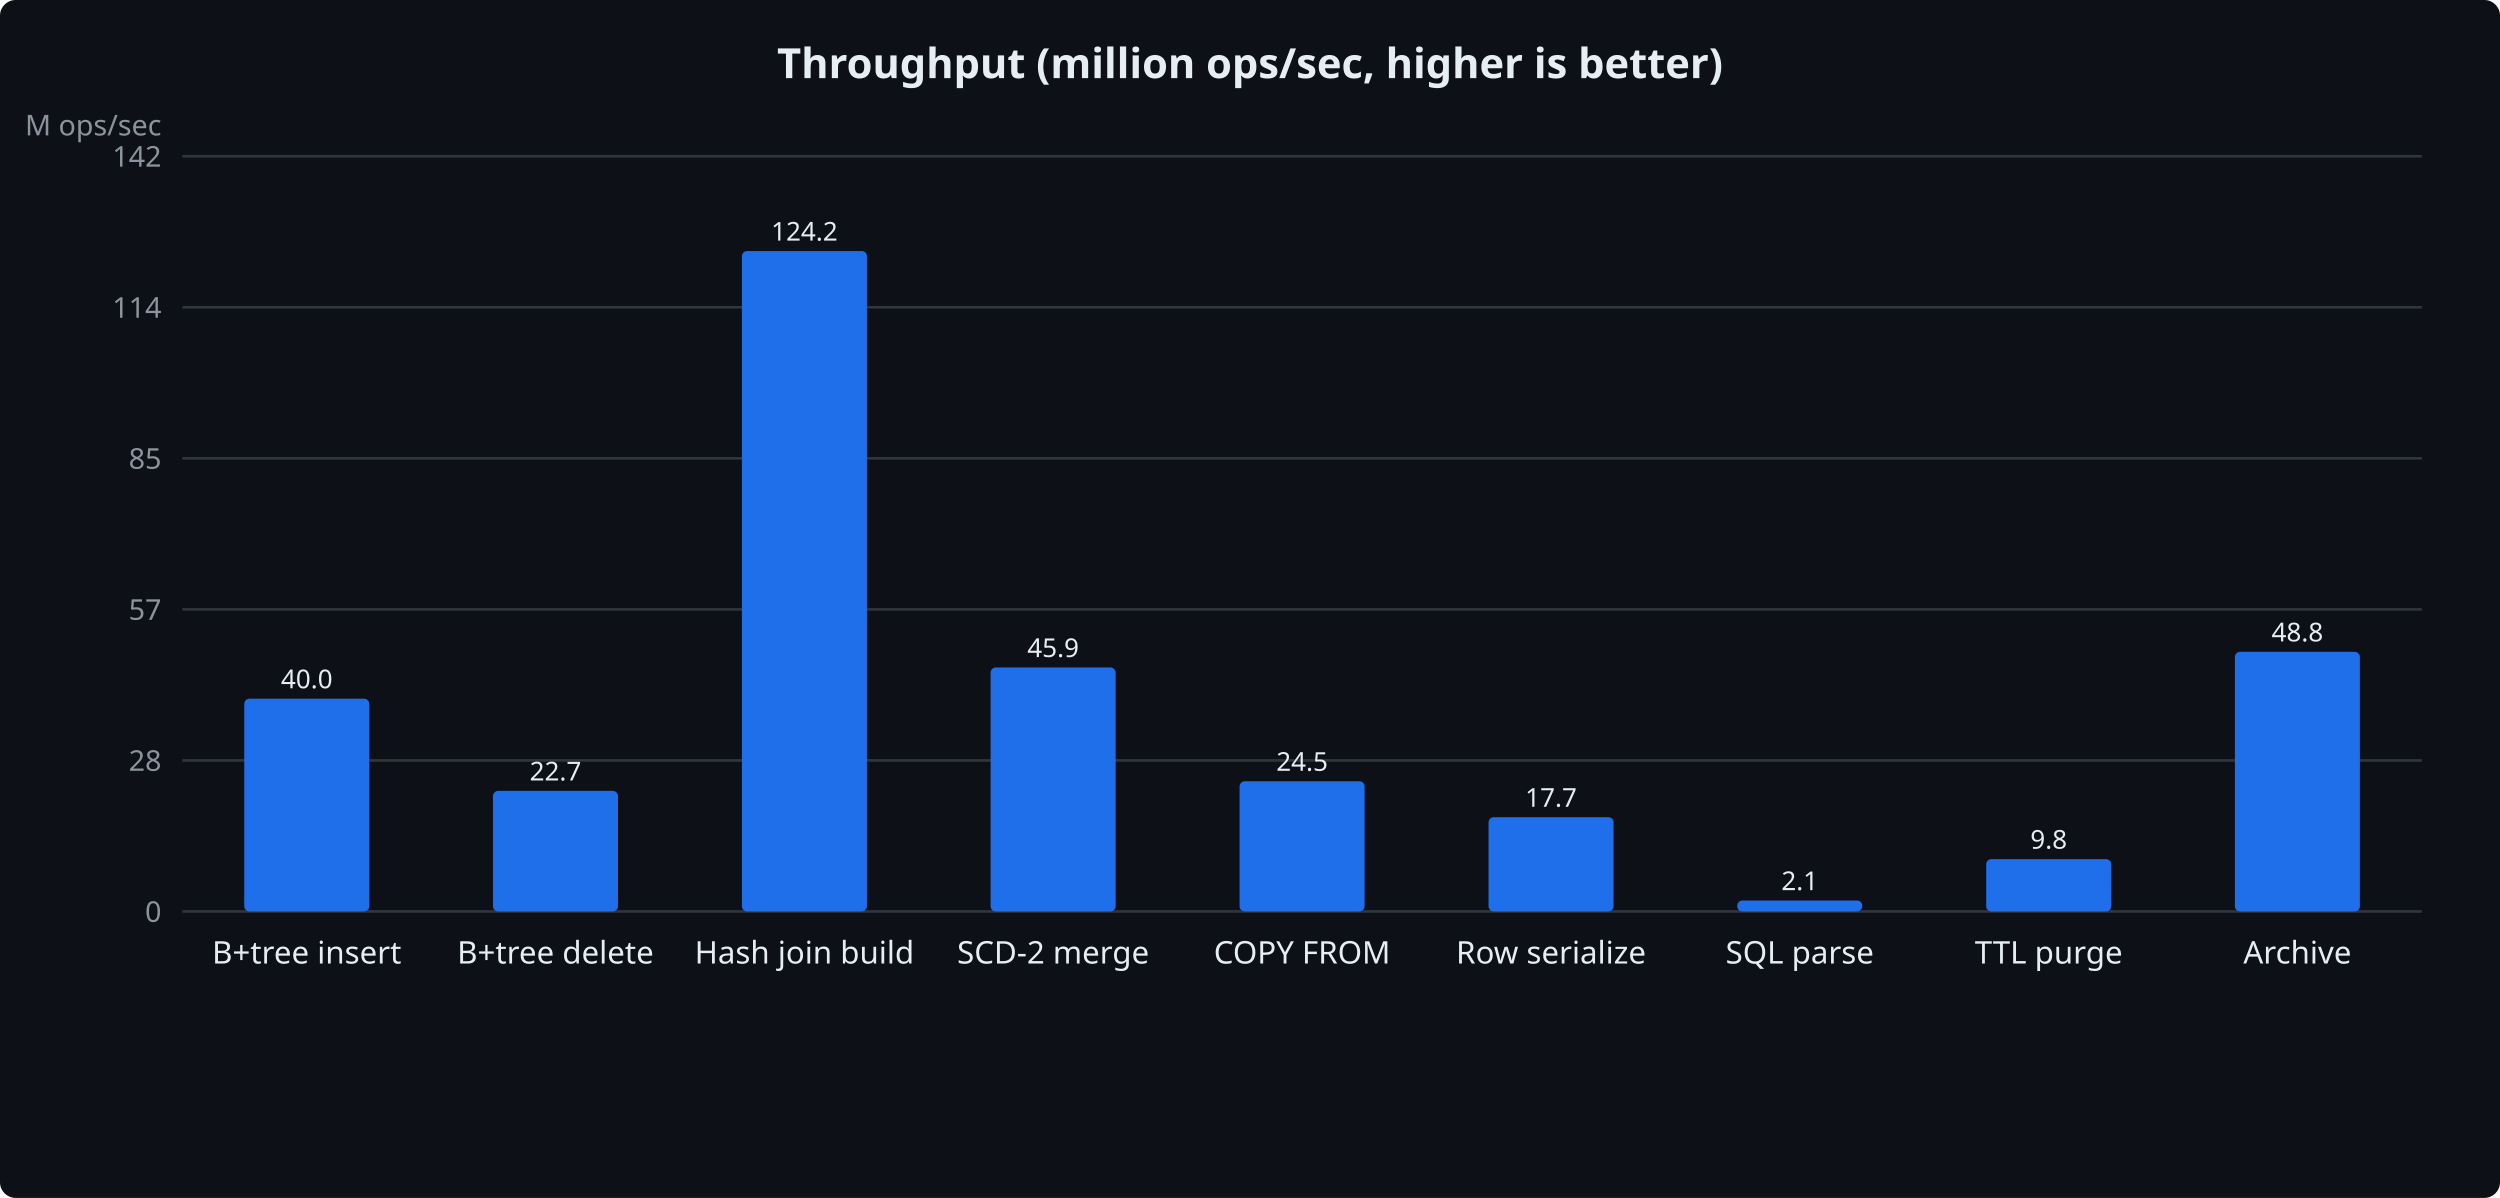
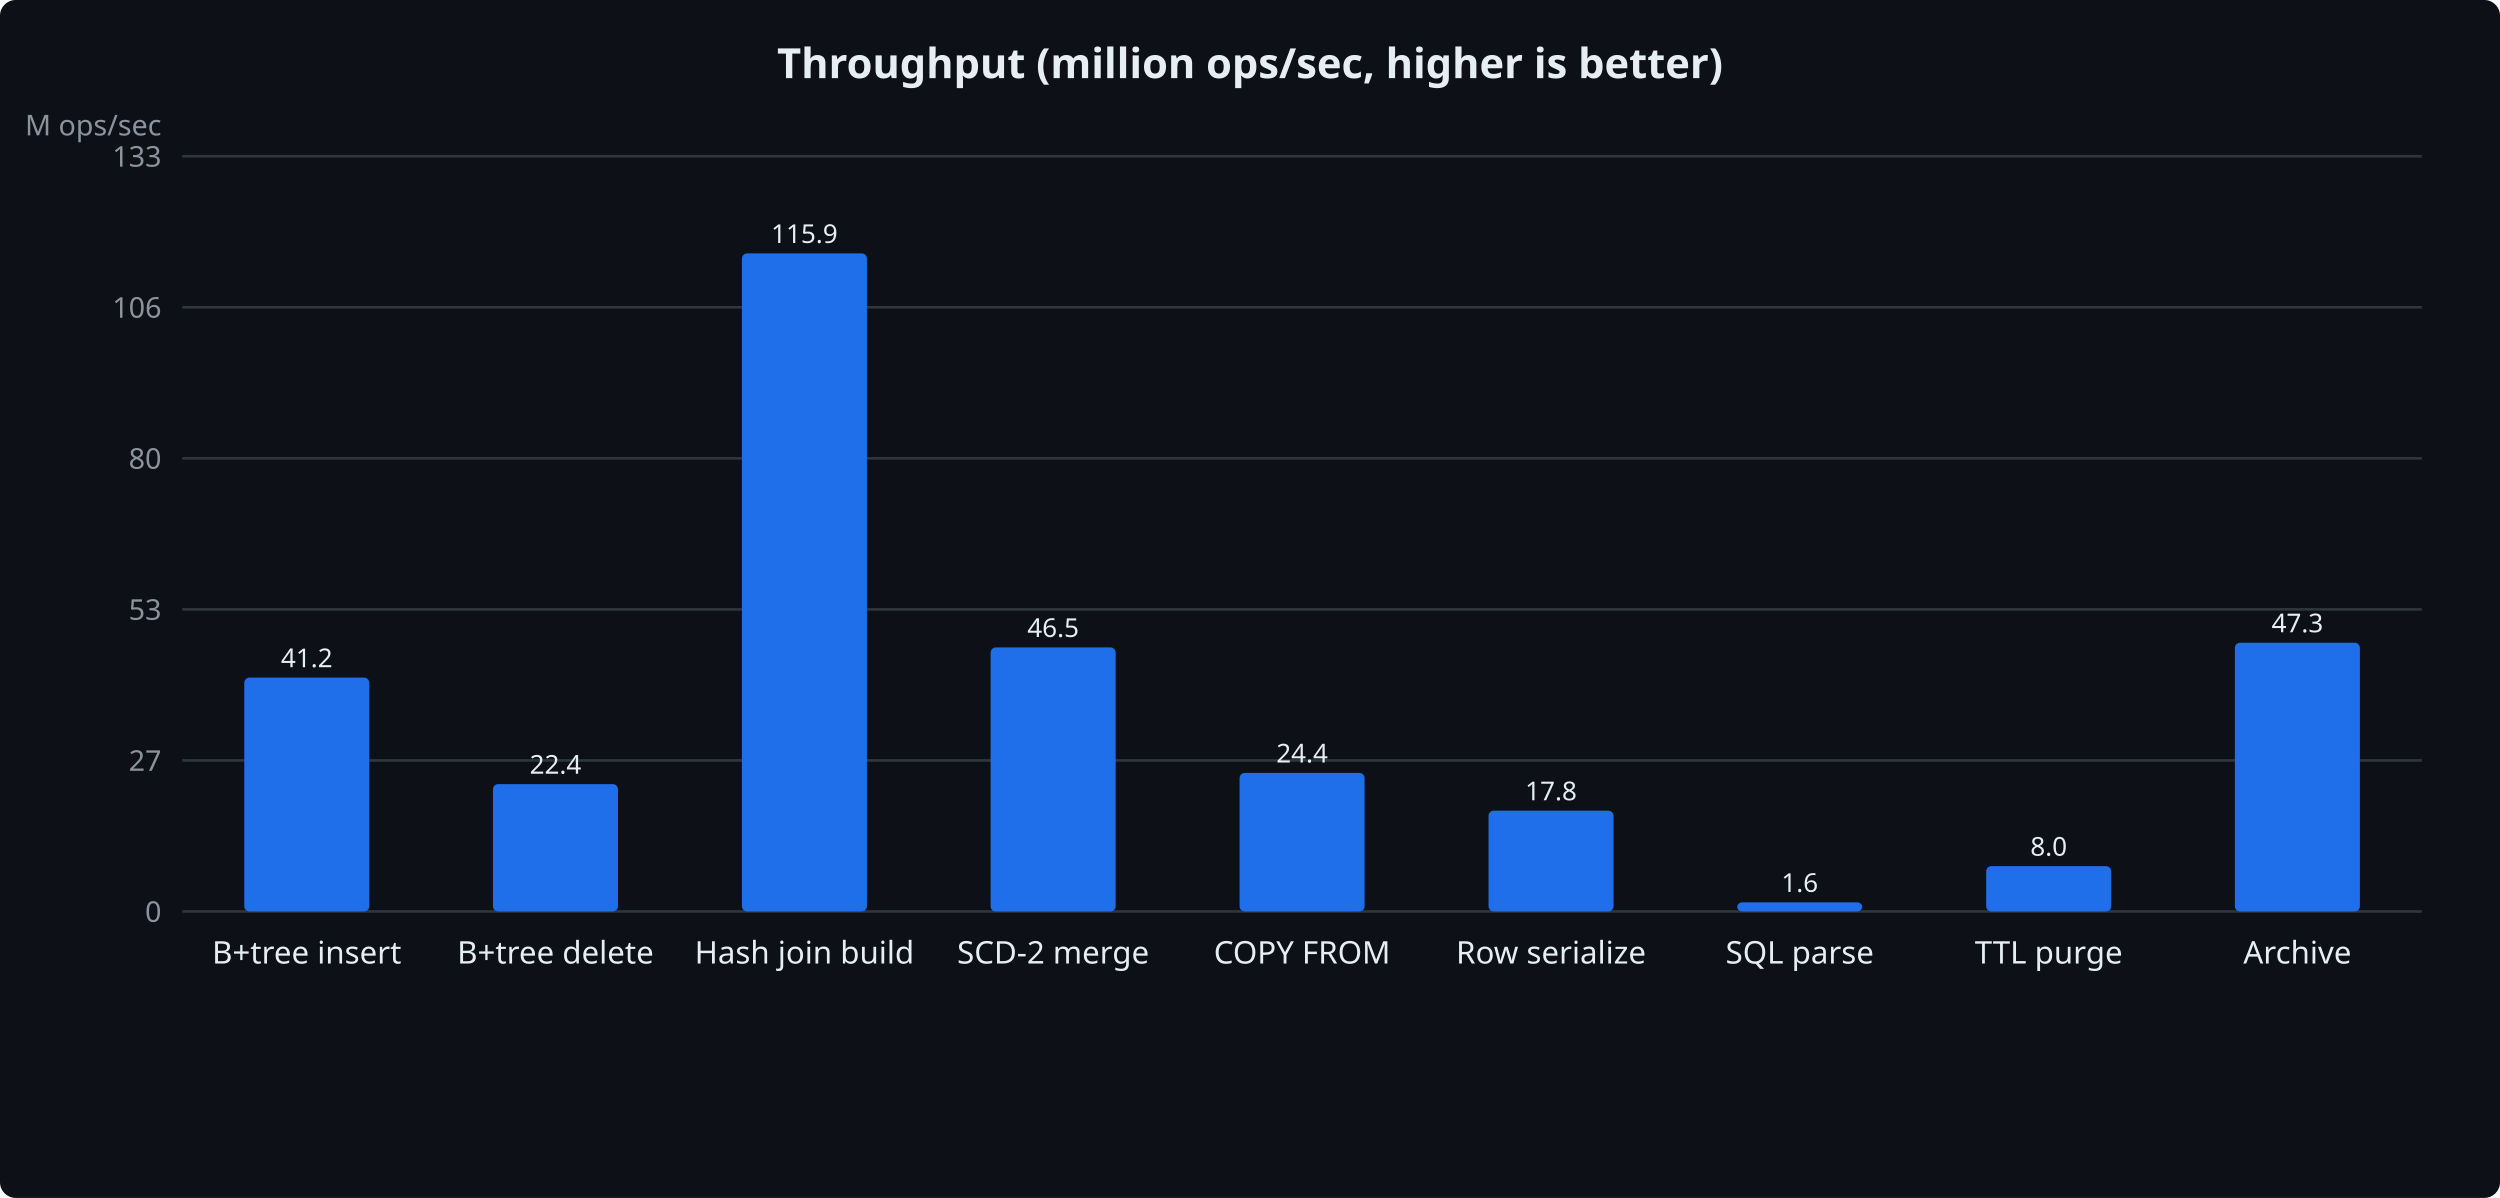
<svg xmlns="http://www.w3.org/2000/svg" viewBox="0 0 960 460" width="100%" font-family="ui-sans-serif, system-ui, sans-serif">
  <rect width="960" height="460" fill="#0d1117" rx="6" />
  <text x="480.0" y="30" text-anchor="middle" fill="#e6edf3" font-size="16" font-weight="600">Throughput (million ops/sec, higher is better)</text>
  <line x1="70" y1="350.0" x2="930" y2="350.0" stroke="#30363d" stroke-width="1" />
  <text x="62" y="354.0" text-anchor="end" fill="#8b949e" font-size="11">0</text>
  <line x1="70" y1="292.0" x2="930" y2="292.0" stroke="#30363d" stroke-width="1" />
-   <text x="62" y="296.0" text-anchor="end" fill="#8b949e" font-size="11">28</text>
+   <text x="62" y="296.0" text-anchor="end" fill="#8b949e" font-size="11">27</text>
  <line x1="70" y1="234.0" x2="930" y2="234.0" stroke="#30363d" stroke-width="1" />
-   <text x="62" y="238.0" text-anchor="end" fill="#8b949e" font-size="11">57</text>
+   <text x="62" y="238.0" text-anchor="end" fill="#8b949e" font-size="11">53</text>
  <line x1="70" y1="176.0" x2="930" y2="176.0" stroke="#30363d" stroke-width="1" />
-   <text x="62" y="180.0" text-anchor="end" fill="#8b949e" font-size="11">85</text>
+   <text x="62" y="180.0" text-anchor="end" fill="#8b949e" font-size="11">80</text>
  <line x1="70" y1="118.0" x2="930" y2="118.0" stroke="#30363d" stroke-width="1" />
-   <text x="62" y="122.0" text-anchor="end" fill="#8b949e" font-size="11">114</text>
+   <text x="62" y="122.0" text-anchor="end" fill="#8b949e" font-size="11">106</text>
  <line x1="70" y1="60.0" x2="930" y2="60.0" stroke="#30363d" stroke-width="1" />
-   <text x="62" y="64.0" text-anchor="end" fill="#8b949e" font-size="11">142</text>
+   <text x="62" y="64.0" text-anchor="end" fill="#8b949e" font-size="11">133</text>
  <text x="62" y="52" text-anchor="end" fill="#8b949e" font-size="11">M ops/sec</text>
-   <rect x="93.8" y="268.3" width="48.0" height="81.7" fill="#1f6feb" rx="2" />
-   <text x="117.8" y="264.3" text-anchor="middle" fill="#e6edf3" font-size="10">40.0</text>
+   <rect x="93.8" y="260.2" width="48.0" height="89.8" fill="#1f6feb" rx="2" />
+   <text x="117.8" y="256.2" text-anchor="middle" fill="#e6edf3" font-size="10">41.2</text>
  <text x="117.8" y="370" text-anchor="middle" fill="#e6edf3" font-size="12">B+tree insert</text>
-   <rect x="189.3" y="303.7" width="48.0" height="46.3" fill="#1f6feb" rx="2" />
-   <text x="213.3" y="299.7" text-anchor="middle" fill="#e6edf3" font-size="10">22.7</text>
+   <rect x="189.3" y="301.1" width="48.0" height="48.9" fill="#1f6feb" rx="2" />
+   <text x="213.3" y="297.1" text-anchor="middle" fill="#e6edf3" font-size="10">22.4</text>
  <text x="213.3" y="370" text-anchor="middle" fill="#e6edf3" font-size="12">B+tree delete</text>
-   <rect x="284.9" y="96.4" width="48.0" height="253.6" fill="#1f6feb" rx="2" />
-   <text x="308.9" y="92.4" text-anchor="middle" fill="#e6edf3" font-size="10">124.2</text>
+   <rect x="284.9" y="97.3" width="48.0" height="252.7" fill="#1f6feb" rx="2" />
+   <text x="308.9" y="93.3" text-anchor="middle" fill="#e6edf3" font-size="10">115.9</text>
  <text x="308.9" y="370" text-anchor="middle" fill="#e6edf3" font-size="12">Hash join build</text>
-   <rect x="380.4" y="256.3" width="48.0" height="93.7" fill="#1f6feb" rx="2" />
-   <text x="404.4" y="252.3" text-anchor="middle" fill="#e6edf3" font-size="10">45.9</text>
+   <rect x="380.4" y="248.6" width="48.0" height="101.4" fill="#1f6feb" rx="2" />
+   <text x="404.4" y="244.6" text-anchor="middle" fill="#e6edf3" font-size="10">46.5</text>
  <text x="404.4" y="370" text-anchor="middle" fill="#e6edf3" font-size="12">SCD-2 merge</text>
-   <rect x="476.0" y="300.0" width="48.0" height="50.0" fill="#1f6feb" rx="2" />
-   <text x="500.0" y="296.0" text-anchor="middle" fill="#e6edf3" font-size="10">24.5</text>
+   <rect x="476.0" y="296.8" width="48.0" height="53.2" fill="#1f6feb" rx="2" />
+   <text x="500.0" y="292.8" text-anchor="middle" fill="#e6edf3" font-size="10">24.4</text>
  <text x="500.0" y="370" text-anchor="middle" fill="#e6edf3" font-size="12">COPY FROM</text>
-   <rect x="571.6" y="313.8" width="48.0" height="36.2" fill="#1f6feb" rx="2" />
-   <text x="595.6" y="309.8" text-anchor="middle" fill="#e6edf3" font-size="10">17.7</text>
+   <rect x="571.6" y="311.3" width="48.0" height="38.7" fill="#1f6feb" rx="2" />
+   <text x="595.6" y="307.3" text-anchor="middle" fill="#e6edf3" font-size="10">17.8</text>
  <text x="595.6" y="370" text-anchor="middle" fill="#e6edf3" font-size="12">Row serialize</text>
-   <rect x="667.1" y="345.8" width="48.0" height="4.2" fill="#1f6feb" rx="2" />
-   <text x="691.1" y="341.8" text-anchor="middle" fill="#e6edf3" font-size="10">2.1</text>
+   <rect x="667.1" y="346.5" width="48.0" height="3.5" fill="#1f6feb" rx="2" />
+   <text x="691.1" y="342.5" text-anchor="middle" fill="#e6edf3" font-size="10">1.6</text>
  <text x="691.1" y="370" text-anchor="middle" fill="#e6edf3" font-size="12">SQL parse</text>
-   <rect x="762.7" y="329.9" width="48.0" height="20.1" fill="#1f6feb" rx="2" />
-   <text x="786.7" y="325.9" text-anchor="middle" fill="#e6edf3" font-size="10">9.8</text>
+   <rect x="762.7" y="332.6" width="48.0" height="17.4" fill="#1f6feb" rx="2" />
+   <text x="786.7" y="328.6" text-anchor="middle" fill="#e6edf3" font-size="10">8.0</text>
  <text x="786.7" y="370" text-anchor="middle" fill="#e6edf3" font-size="12">TTL purge</text>
-   <rect x="858.2" y="250.3" width="48.0" height="99.7" fill="#1f6feb" rx="2" />
-   <text x="882.2" y="246.3" text-anchor="middle" fill="#e6edf3" font-size="10">48.8</text>
+   <rect x="858.2" y="246.8" width="48.0" height="103.2" fill="#1f6feb" rx="2" />
+   <text x="882.2" y="242.8" text-anchor="middle" fill="#e6edf3" font-size="10">47.3</text>
  <text x="882.2" y="370" text-anchor="middle" fill="#e6edf3" font-size="12">Archive</text>
</svg>
